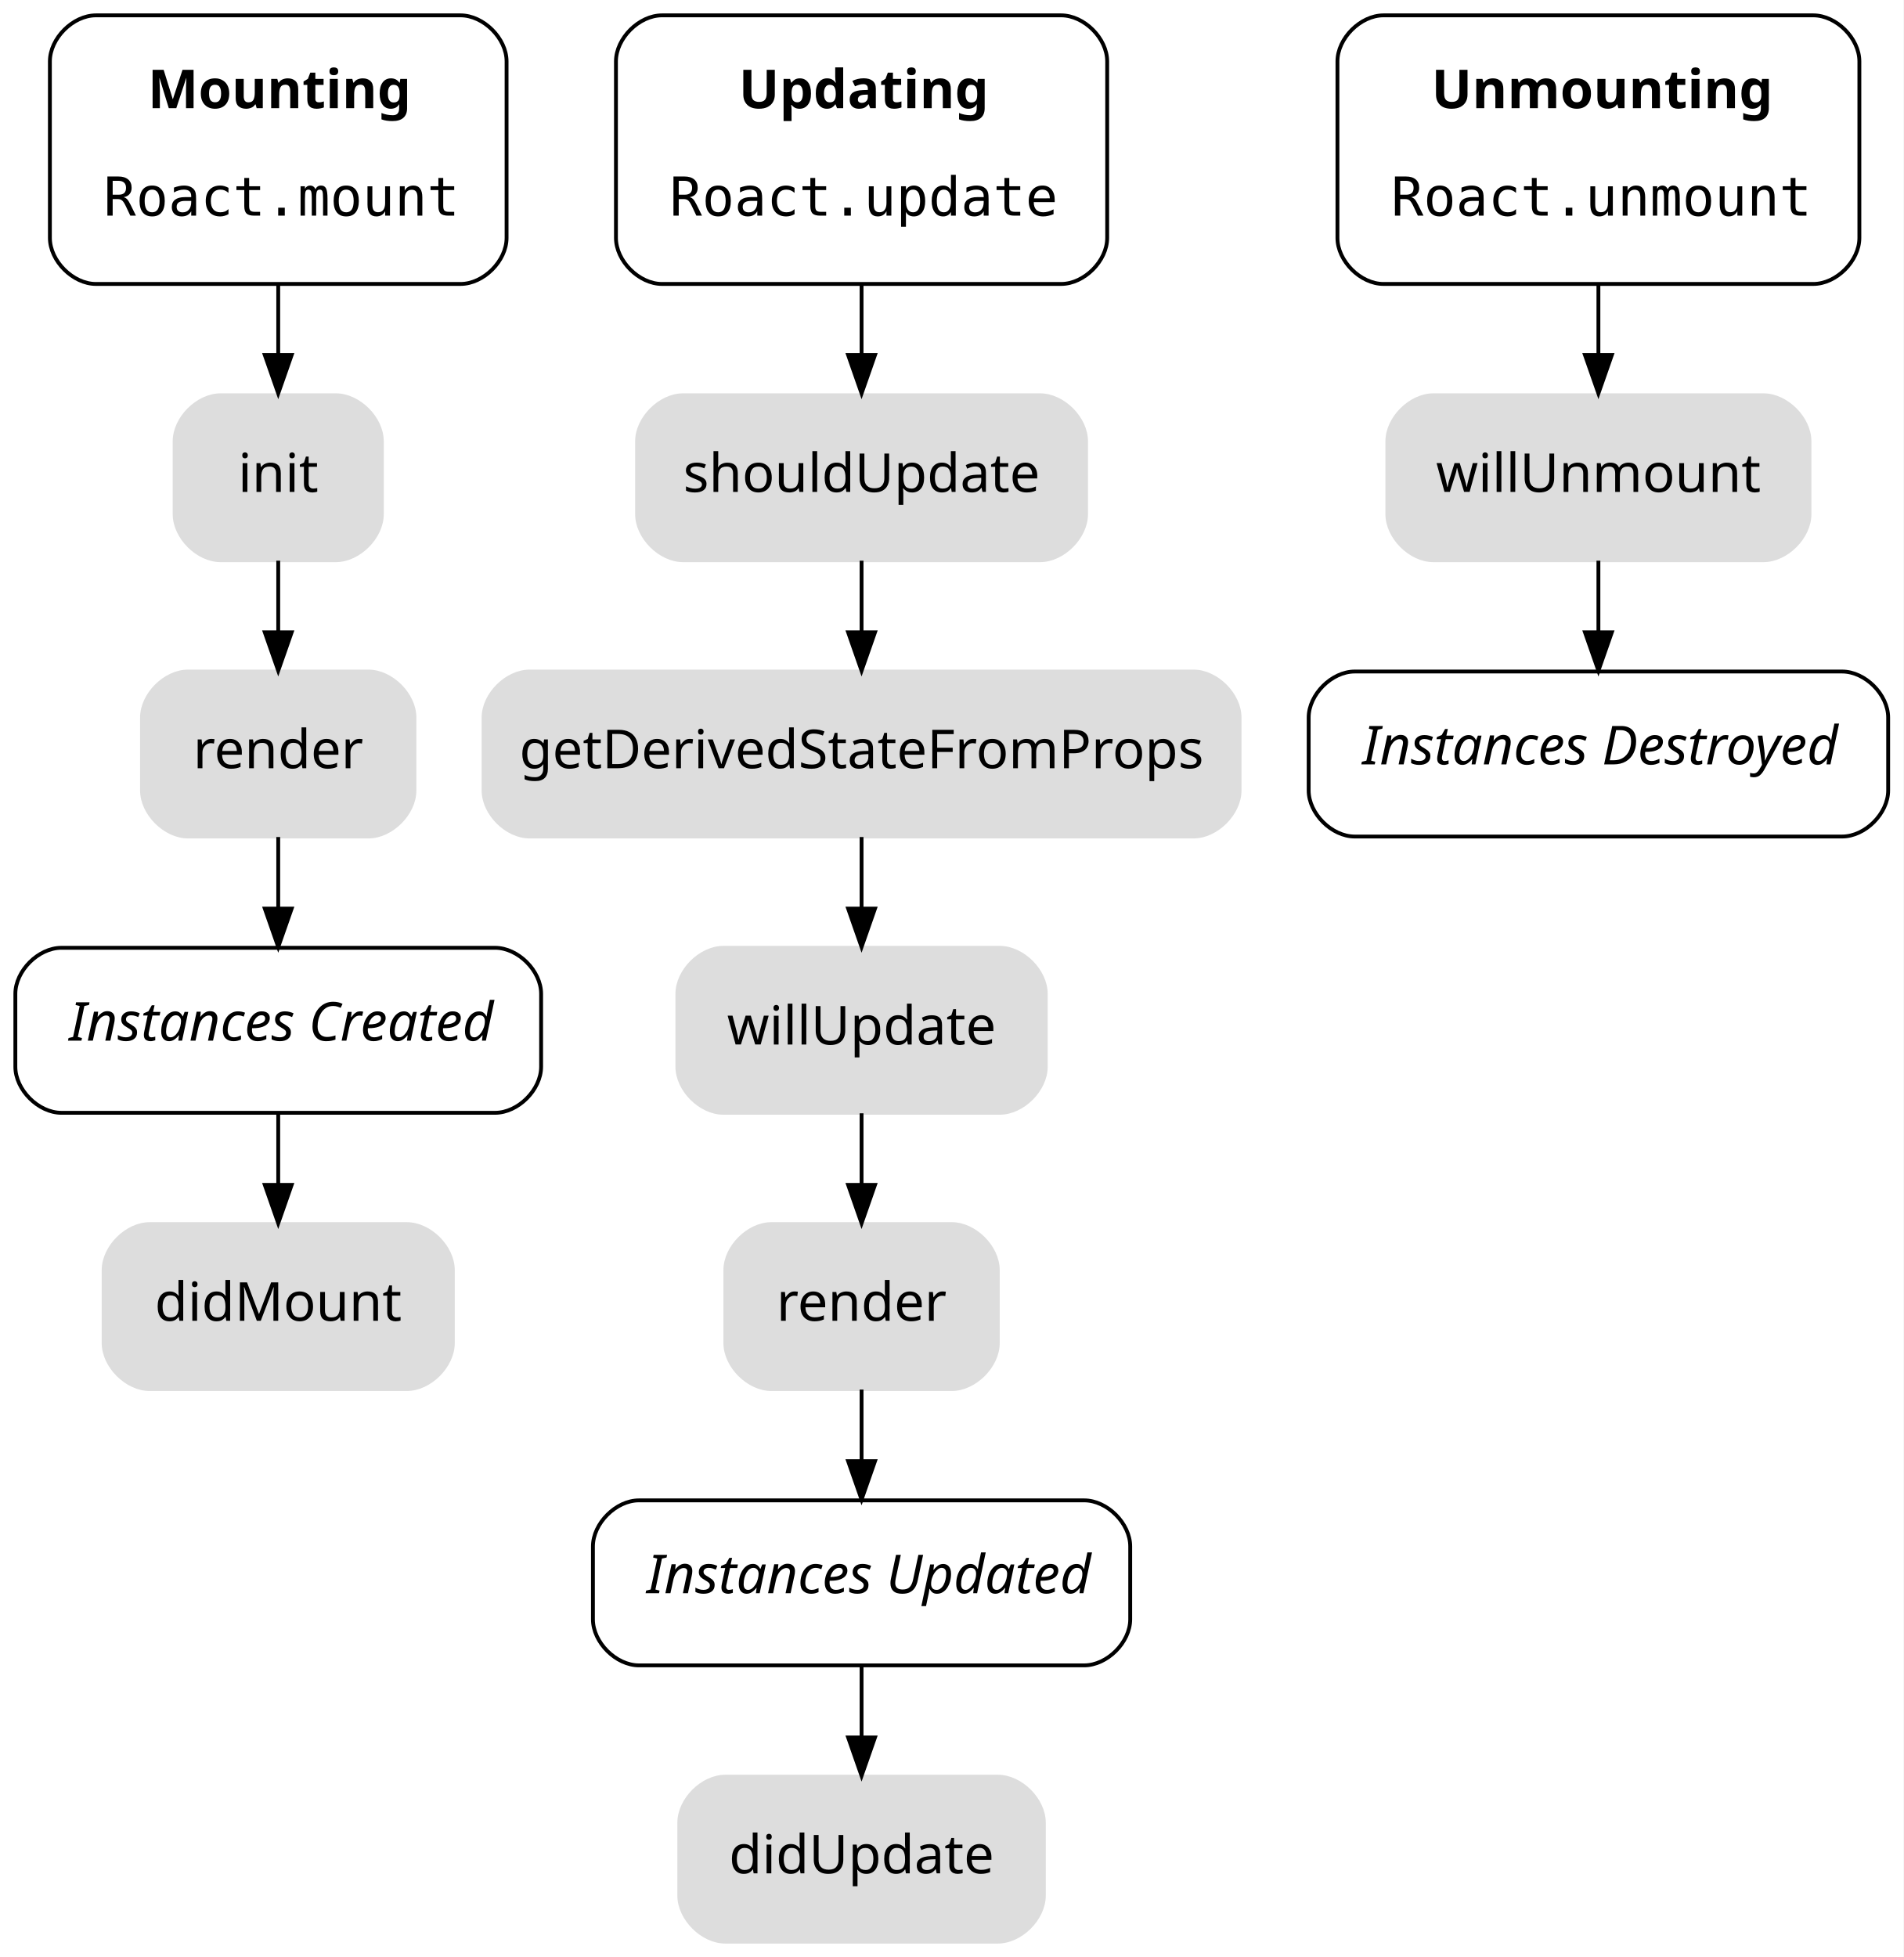
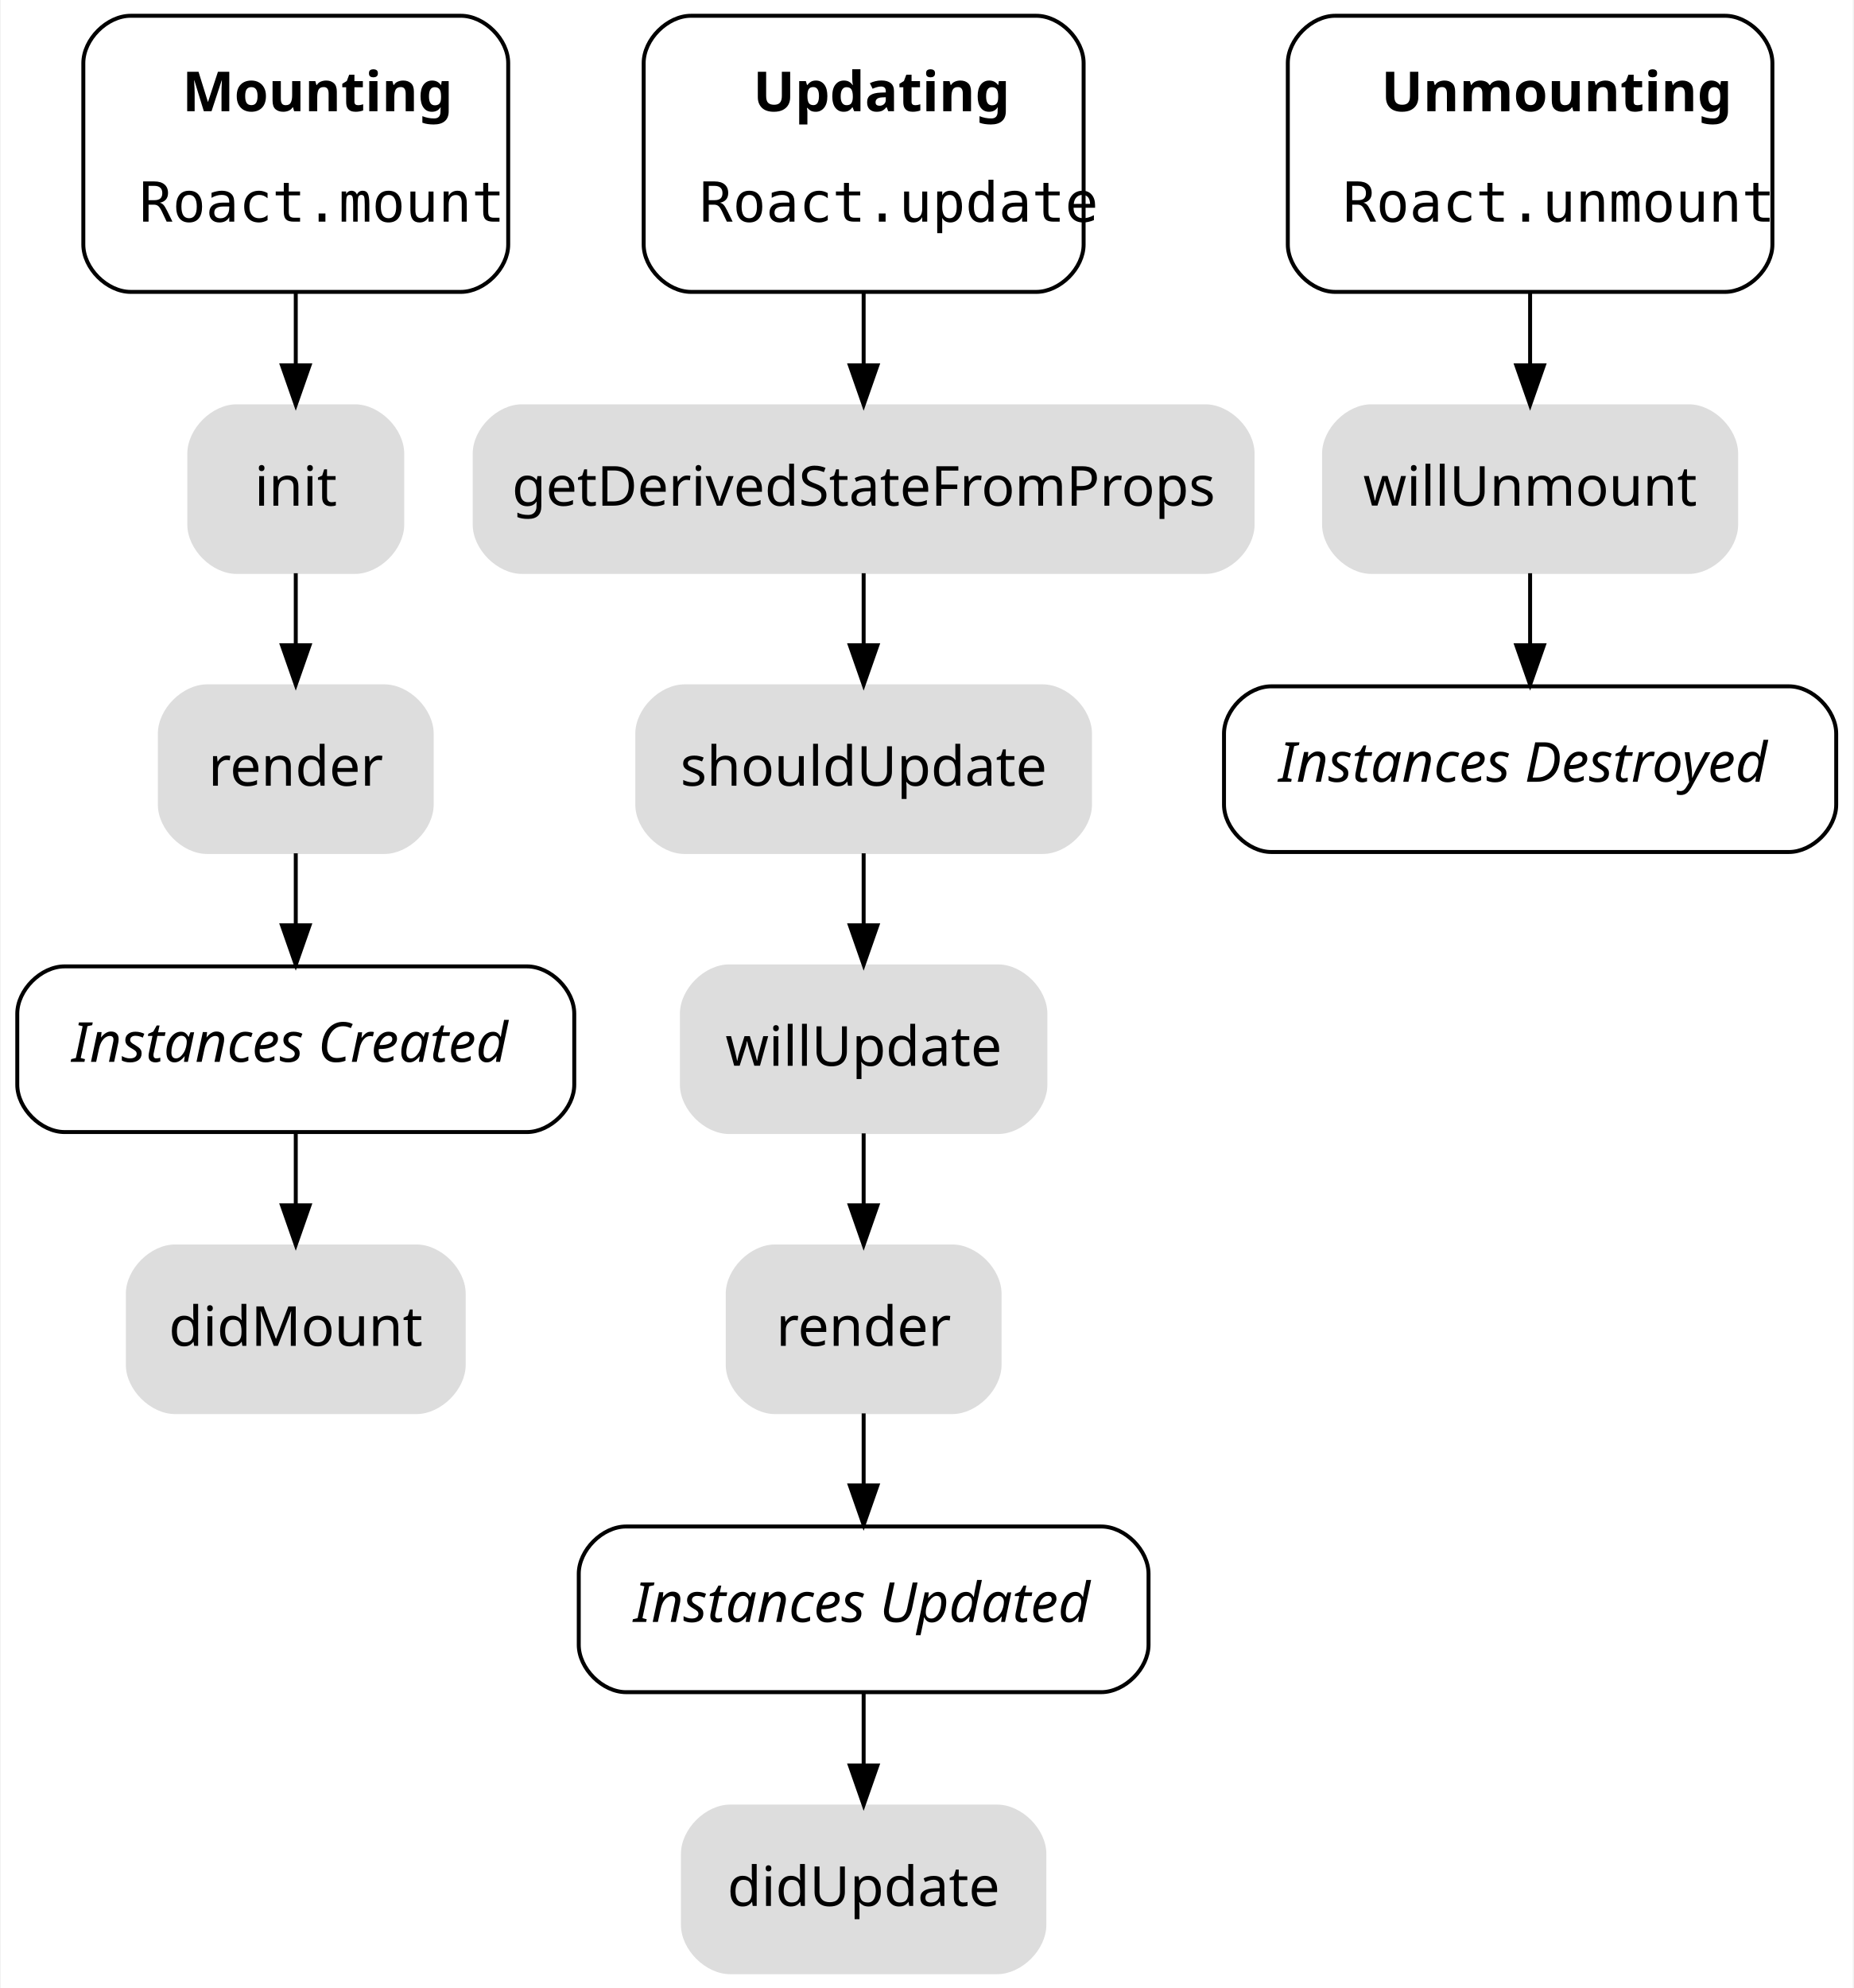
- <svg xmlns="http://www.w3.org/2000/svg" width="496pt" height="510pt" viewBox="0.00 0.00 496.00 510.00">
-   <g id="graph0" class="graph" transform="scale(1 1) rotate(0) translate(4 506)">
-     <polygon fill="white" stroke="none" points="-4,4 -4,-506 492,-506 492,4 -4,4" />
+ <svg xmlns="http://www.w3.org/2000/svg" width="470pt" height="504pt" viewBox="0.00 0.00 469.62 504.00">
+   <g id="graph0" class="graph" transform="scale(1 1) rotate(0) translate(4 500)">
+     <polygon fill="white" stroke="transparent" points="-4,4 -4,-500 465.62,-500 465.62,4 -4,4" />
    <g id="node1" class="node">
-       <path fill="#dddddd" stroke="#dddddd" d="M92,-331C92,-331 45,-331 45,-331 39,-331 33,-325 33,-319 33,-319 33,-300 33,-300 33,-294 39,-288 45,-288 45,-288 92,-288 92,-288 98,-288 104,-294 104,-300 104,-300 104,-319 104,-319 104,-325 98,-331 92,-331" />
-       <text text-anchor="middle" x="68.5" y="-305.8" font-family="Segoe UI" font-size="14.00">render</text>
+       <path fill="#dddddd" stroke="#dddddd" d="M93.28,-326C93.28,-326 48.34,-326 48.34,-326 42.34,-326 36.34,-320 36.34,-314 36.34,-314 36.34,-296 36.34,-296 36.34,-290 42.34,-284 48.34,-284 48.34,-284 93.28,-284 93.28,-284 99.28,-284 105.28,-290 105.28,-296 105.28,-296 105.28,-314 105.28,-314 105.28,-320 99.28,-326 93.28,-326" />
+       <text text-anchor="middle" x="70.81" y="-300.8" font-family="Segoe UI" font-size="14.00">render</text>
    </g>
    <g id="node2" class="node">
-       <path fill="none" stroke="#000000" d="M125,-259C125,-259 12,-259 12,-259 6,-259 0,-253 0,-247 0,-247 0,-228 0,-228 0,-222 6,-216 12,-216 12,-216 125,-216 125,-216 131,-216 137,-222 137,-228 137,-228 137,-247 137,-247 137,-253 131,-259 125,-259" />
-       <text text-anchor="start" x="14" y="-234.8" font-family="Segoe UI" font-style="italic" font-size="14.00">Instances Created</text>
+       <path fill="none" stroke="#000000" d="M129.43,-255C129.43,-255 12.19,-255 12.19,-255 6.19,-255 0.19,-249 0.19,-243 0.19,-243 0.19,-225 0.19,-225 0.19,-219 6.19,-213 12.19,-213 12.19,-213 129.43,-213 129.43,-213 135.43,-213 141.43,-219 141.43,-225 141.43,-225 141.43,-243 141.43,-243 141.43,-249 135.43,-255 129.43,-255" />
+       <text text-anchor="start" x="14" y="-230.8" font-family="Segoe UI" font-style="italic" font-size="14.00">Instances Created</text>
    </g>
    <g id="edge3" class="edge">
-       <path fill="none" stroke="black" d="M68.5,-287.876C68.5,-282.089 68.5,-275.667 68.5,-269.421" />
-       <polygon fill="black" stroke="black" points="72,-269.218 68.5,-259.218 65,-269.218 72,-269.218" />
+       <path fill="none" stroke="black" d="M70.81,-283.67C70.81,-277.97 70.81,-271.64 70.81,-265.48" />
+       <polygon fill="black" stroke="black" points="74.31,-265.42 70.81,-255.42 67.31,-265.42 74.31,-265.42" />
    </g>
    <g id="node5" class="node">
-       <path fill="#dddddd" stroke="#dddddd" d="M102,-187C102,-187 35,-187 35,-187 29,-187 23,-181 23,-175 23,-175 23,-156 23,-156 23,-150 29,-144 35,-144 35,-144 102,-144 102,-144 108,-144 114,-150 114,-156 114,-156 114,-175 114,-175 114,-181 108,-187 102,-187" />
-       <text text-anchor="middle" x="68.5" y="-161.8" font-family="Segoe UI" font-size="14.00">didMount</text>
+       <path fill="#dddddd" stroke="#dddddd" d="M101.4,-184C101.4,-184 40.22,-184 40.22,-184 34.22,-184 28.22,-178 28.22,-172 28.22,-172 28.22,-154 28.22,-154 28.22,-148 34.22,-142 40.22,-142 40.22,-142 101.4,-142 101.4,-142 107.4,-142 113.4,-148 113.4,-154 113.4,-154 113.4,-172 113.4,-172 113.4,-178 107.4,-184 101.4,-184" />
+       <text text-anchor="middle" x="70.81" y="-158.8" font-family="Segoe UI" font-size="14.00">didMount</text>
    </g>
    <g id="edge4" class="edge">
-       <path fill="none" stroke="black" d="M68.5,-215.876C68.5,-210.089 68.5,-203.667 68.5,-197.421" />
-       <polygon fill="black" stroke="black" points="72,-197.218 68.5,-187.218 65,-197.218 72,-197.218" />
+       <path fill="none" stroke="black" d="M70.81,-212.67C70.81,-206.97 70.81,-200.64 70.81,-194.48" />
+       <polygon fill="black" stroke="black" points="74.31,-194.42 70.81,-184.42 67.31,-194.42 74.31,-194.42" />
    </g>
    <g id="node3" class="node">
-       <path fill="none" stroke="#000000" d="M116,-502C116,-502 21,-502 21,-502 15,-502 9,-496 9,-490 9,-490 9,-444 9,-444 9,-438 15,-432 21,-432 21,-432 116,-432 116,-432 122,-432 128,-438 128,-444 128,-444 128,-490 128,-490 128,-496 122,-502 116,-502" />
-       <text text-anchor="start" x="34.5" y="-477.8" font-family="Segoe UI" font-weight="bold" font-size="14.00">Mounting</text>
-       <text text-anchor="start" x="23" y="-449.8" font-family="monospace" font-size="14.00">Roact.mount</text>
+       <path fill="none" stroke="#000000" d="M112.68,-496C112.68,-496 28.94,-496 28.94,-496 22.94,-496 16.94,-490 16.94,-484 16.94,-484 16.94,-438 16.94,-438 16.94,-432 22.94,-426 28.94,-426 28.94,-426 112.68,-426 112.68,-426 118.68,-426 124.68,-432 124.68,-438 124.68,-438 124.68,-484 124.68,-484 124.68,-490 118.68,-496 112.68,-496" />
+       <text text-anchor="start" x="42.01" y="-471.8" font-family="Segoe UI" font-weight="bold" font-size="14.00">Mounting</text>
+       <text text-anchor="start" x="31.12" y="-443.8" font-family="monospace" font-size="14.00">Roact.mount</text>
    </g>
    <g id="node4" class="node">
-       <path fill="#dddddd" stroke="#dddddd" d="M83.5,-403C83.5,-403 53.5,-403 53.5,-403 47.5,-403 41.5,-397 41.5,-391 41.5,-391 41.5,-372 41.5,-372 41.5,-366 47.5,-360 53.5,-360 53.5,-360 83.5,-360 83.5,-360 89.5,-360 95.5,-366 95.5,-372 95.5,-372 95.5,-391 95.5,-391 95.5,-397 89.5,-403 83.5,-403" />
-       <text text-anchor="middle" x="68.5" y="-377.8" font-family="Segoe UI" font-size="14.00">init</text>
+       <path fill="#dddddd" stroke="#dddddd" d="M85.81,-397C85.81,-397 55.81,-397 55.81,-397 49.81,-397 43.81,-391 43.81,-385 43.81,-385 43.81,-367 43.81,-367 43.81,-361 49.81,-355 55.81,-355 55.81,-355 85.81,-355 85.81,-355 91.81,-355 97.81,-361 97.81,-367 97.81,-367 97.81,-385 97.81,-385 97.81,-391 91.81,-397 85.81,-397" />
+       <text text-anchor="middle" x="70.81" y="-371.8" font-family="Segoe UI" font-size="14.00">init</text>
    </g>
    <g id="edge1" class="edge">
-       <path fill="none" stroke="black" d="M68.5,-431.555C68.5,-425.603 68.5,-419.446 68.5,-413.589" />
-       <polygon fill="black" stroke="black" points="72,-413.48 68.5,-403.48 65,-413.48 72,-413.48" />
+       <path fill="none" stroke="black" d="M70.81,-425.76C70.81,-419.73 70.81,-413.49 70.81,-407.57" />
+       <polygon fill="black" stroke="black" points="74.31,-407.38 70.81,-397.38 67.31,-407.38 74.31,-407.38" />
    </g>
    <g id="edge2" class="edge">
-       <path fill="none" stroke="black" d="M68.5,-359.876C68.5,-354.089 68.5,-347.667 68.5,-341.421" />
-       <polygon fill="black" stroke="black" points="72,-341.218 68.5,-331.218 65,-341.218 72,-341.218" />
+       <path fill="none" stroke="black" d="M70.81,-354.67C70.81,-348.97 70.81,-342.64 70.81,-336.48" />
+       <polygon fill="black" stroke="black" points="74.31,-336.42 70.81,-326.42 67.31,-336.42 74.31,-336.42" />
    </g>
    <g id="node6" class="node">
-       <path fill="none" stroke="#000000" d="M278.5,-115C278.5,-115 162.5,-115 162.5,-115 156.5,-115 150.5,-109 150.5,-103 150.5,-103 150.5,-84 150.5,-84 150.5,-78 156.5,-72 162.5,-72 162.5,-72 278.5,-72 278.5,-72 284.5,-72 290.5,-78 290.5,-84 290.5,-84 290.5,-103 290.5,-103 290.5,-109 284.5,-115 278.5,-115" />
-       <text text-anchor="start" x="164.5" y="-90.8" font-family="Segoe UI" font-style="italic" font-size="14.00">Instances Updated</text>
+       <path fill="none" stroke="#000000" d="M275.05,-113C275.05,-113 154.57,-113 154.57,-113 148.57,-113 142.57,-107 142.57,-101 142.57,-101 142.57,-83 142.57,-83 142.57,-77 148.57,-71 154.57,-71 154.57,-71 275.05,-71 275.05,-71 281.05,-71 287.05,-77 287.05,-83 287.05,-83 287.05,-101 287.05,-101 287.05,-107 281.05,-113 275.05,-113" />
+       <text text-anchor="start" x="156.44" y="-88.8" font-family="Segoe UI" font-style="italic" font-size="14.00">Instances Updated</text>
    </g>
    <g id="node12" class="node">
-       <path fill="#dddddd" stroke="#dddddd" d="M256,-43C256,-43 185,-43 185,-43 179,-43 173,-37 173,-31 173,-31 173,-12 173,-12 173,-6 179,-0 185,-0 185,-0 256,-0 256,-0 262,-0 268,-6 268,-12 268,-12 268,-31 268,-31 268,-37 262,-43 256,-43" />
-       <text text-anchor="middle" x="220.5" y="-17.8" font-family="Segoe UI" font-size="14.00">didUpdate</text>
+       <path fill="#dddddd" stroke="#dddddd" d="M248.64,-42C248.64,-42 180.98,-42 180.98,-42 174.98,-42 168.98,-36 168.98,-30 168.98,-30 168.98,-12 168.98,-12 168.98,-6 174.98,0 180.98,0 180.98,0 248.64,0 248.64,0 254.64,0 260.64,-6 260.64,-12 260.64,-12 260.64,-30 260.64,-30 260.64,-36 254.64,-42 248.64,-42" />
+       <text text-anchor="middle" x="214.81" y="-16.8" font-family="Segoe UI" font-size="14.00">didUpdate</text>
    </g>
    <g id="edge10" class="edge">
-       <path fill="none" stroke="black" d="M220.5,-71.876C220.5,-66.089 220.5,-59.667 220.5,-53.421" />
-       <polygon fill="black" stroke="black" points="224,-53.218 220.5,-43.218 217,-53.218 224,-53.218" />
+       <path fill="none" stroke="black" d="M214.81,-70.67C214.81,-64.97 214.81,-58.64 214.81,-52.48" />
+       <polygon fill="black" stroke="black" points="218.31,-52.42 214.81,-42.42 211.31,-52.42 218.31,-52.42" />
    </g>
    <g id="node7" class="node">
-       <path fill="none" stroke="#000000" d="M272.5,-502C272.5,-502 168.5,-502 168.5,-502 162.5,-502 156.5,-496 156.5,-490 156.5,-490 156.5,-444 156.5,-444 156.5,-438 162.5,-432 168.5,-432 168.5,-432 272.5,-432 272.5,-432 278.5,-432 284.5,-438 284.5,-444 284.5,-444 284.5,-490 284.5,-490 284.5,-496 278.5,-502 272.5,-502" />
-       <text text-anchor="start" x="188.5" y="-477.8" font-family="Segoe UI" font-weight="bold" font-size="14.00">Updating</text>
-       <text text-anchor="start" x="170.5" y="-449.8" font-family="monospace" font-size="14.00">Roact.update</text>
+       <path fill="none" stroke="#000000" d="M258.59,-496C258.59,-496 171.03,-496 171.03,-496 165.03,-496 159.03,-490 159.03,-484 159.03,-484 159.03,-438 159.03,-438 159.03,-432 165.03,-426 171.03,-426 171.03,-426 258.59,-426 258.59,-426 264.59,-426 270.59,-432 270.59,-438 270.59,-438 270.59,-484 270.59,-484 270.59,-490 264.59,-496 258.59,-496" />
+       <text text-anchor="start" x="186.79" y="-471.8" font-family="Segoe UI" font-weight="bold" font-size="14.00">Updating</text>
+       <text text-anchor="start" x="173.17" y="-443.8" font-family="monospace" font-size="14.00">Roact.update</text>
    </g>
    <g id="node8" class="node">
-       <path fill="#dddddd" stroke="#dddddd" d="M267,-403C267,-403 174,-403 174,-403 168,-403 162,-397 162,-391 162,-391 162,-372 162,-372 162,-366 168,-360 174,-360 174,-360 267,-360 267,-360 273,-360 279,-366 279,-372 279,-372 279,-391 279,-391 279,-397 273,-403 267,-403" />
-       <text text-anchor="middle" x="220.5" y="-377.8" font-family="Segoe UI" font-size="14.00">shouldUpdate</text>
+       <path fill="#dddddd" stroke="#dddddd" d="M301.44,-397C301.44,-397 128.18,-397 128.18,-397 122.18,-397 116.18,-391 116.18,-385 116.18,-385 116.18,-367 116.18,-367 116.18,-361 122.18,-355 128.18,-355 128.18,-355 301.44,-355 301.44,-355 307.44,-355 313.44,-361 313.44,-367 313.44,-367 313.44,-385 313.44,-385 313.44,-391 307.44,-397 301.44,-397" />
+       <text text-anchor="middle" x="214.81" y="-371.8" font-family="Segoe UI" font-size="14.00">getDerivedStateFromProps</text>
    </g>
    <g id="edge5" class="edge">
-       <path fill="none" stroke="black" d="M220.5,-431.555C220.5,-425.603 220.5,-419.446 220.5,-413.589" />
-       <polygon fill="black" stroke="black" points="224,-413.48 220.5,-403.48 217,-413.48 224,-413.48" />
+       <path fill="none" stroke="black" d="M214.81,-425.76C214.81,-419.73 214.81,-413.49 214.81,-407.57" />
+       <polygon fill="black" stroke="black" points="218.31,-407.38 214.81,-397.38 211.31,-407.38 218.31,-407.38" />
    </g>
    <g id="node9" class="node">
-       <path fill="#dddddd" stroke="#dddddd" d="M307,-331C307,-331 134,-331 134,-331 128,-331 122,-325 122,-319 122,-319 122,-300 122,-300 122,-294 128,-288 134,-288 134,-288 307,-288 307,-288 313,-288 319,-294 319,-300 319,-300 319,-319 319,-319 319,-325 313,-331 307,-331" />
-       <text text-anchor="middle" x="220.5" y="-305.8" font-family="Segoe UI" font-size="14.00">getDerivedStateFromProps</text>
+       <path fill="#dddddd" stroke="#dddddd" d="M260.21,-326C260.21,-326 169.41,-326 169.41,-326 163.41,-326 157.41,-320 157.41,-314 157.41,-314 157.41,-296 157.41,-296 157.41,-290 163.41,-284 169.41,-284 169.41,-284 260.21,-284 260.21,-284 266.21,-284 272.21,-290 272.21,-296 272.21,-296 272.21,-314 272.21,-314 272.21,-320 266.21,-326 260.21,-326" />
+       <text text-anchor="middle" x="214.81" y="-300.8" font-family="Segoe UI" font-size="14.00">shouldUpdate</text>
    </g>
    <g id="edge6" class="edge">
-       <path fill="none" stroke="black" d="M220.5,-359.876C220.5,-354.089 220.5,-347.667 220.5,-341.421" />
-       <polygon fill="black" stroke="black" points="224,-341.218 220.5,-331.218 217,-341.218 224,-341.218" />
+       <path fill="none" stroke="black" d="M214.81,-354.67C214.81,-348.97 214.81,-342.64 214.81,-336.48" />
+       <polygon fill="black" stroke="black" points="218.31,-336.42 214.81,-326.42 211.31,-336.42 218.31,-336.42" />
    </g>
    <g id="node10" class="node">
-       <path fill="#dddddd" stroke="#dddddd" d="M256.5,-259C256.5,-259 184.5,-259 184.5,-259 178.5,-259 172.5,-253 172.5,-247 172.5,-247 172.5,-228 172.5,-228 172.5,-222 178.5,-216 184.5,-216 184.5,-216 256.5,-216 256.5,-216 262.5,-216 268.5,-222 268.5,-228 268.5,-228 268.5,-247 268.5,-247 268.5,-253 262.5,-259 256.5,-259" />
-       <text text-anchor="middle" x="220.5" y="-233.8" font-family="Segoe UI" font-size="14.00">willUpdate</text>
+       <path fill="#dddddd" stroke="#dddddd" d="M248.9,-255C248.9,-255 180.72,-255 180.72,-255 174.72,-255 168.72,-249 168.72,-243 168.72,-243 168.72,-225 168.72,-225 168.72,-219 174.72,-213 180.72,-213 180.72,-213 248.9,-213 248.9,-213 254.9,-213 260.9,-219 260.9,-225 260.9,-225 260.9,-243 260.9,-243 260.9,-249 254.9,-255 248.9,-255" />
+       <text text-anchor="middle" x="214.81" y="-229.8" font-family="Segoe UI" font-size="14.00">willUpdate</text>
    </g>
    <g id="edge7" class="edge">
-       <path fill="none" stroke="black" d="M220.5,-287.876C220.5,-282.089 220.5,-275.667 220.5,-269.421" />
-       <polygon fill="black" stroke="black" points="224,-269.218 220.5,-259.218 217,-269.218 224,-269.218" />
+       <path fill="none" stroke="black" d="M214.81,-283.67C214.81,-277.97 214.81,-271.64 214.81,-265.48" />
+       <polygon fill="black" stroke="black" points="218.31,-265.42 214.81,-255.42 211.31,-265.42 218.31,-265.42" />
    </g>
    <g id="node11" class="node">
-       <path fill="#dddddd" stroke="#dddddd" d="M244,-187C244,-187 197,-187 197,-187 191,-187 185,-181 185,-175 185,-175 185,-156 185,-156 185,-150 191,-144 197,-144 197,-144 244,-144 244,-144 250,-144 256,-150 256,-156 256,-156 256,-175 256,-175 256,-181 250,-187 244,-187" />
-       <text text-anchor="middle" x="220.5" y="-161.8" font-family="Segoe UI" font-size="14.00">render</text>
+       <path fill="#dddddd" stroke="#dddddd" d="M237.28,-184C237.28,-184 192.34,-184 192.34,-184 186.34,-184 180.34,-178 180.34,-172 180.34,-172 180.34,-154 180.34,-154 180.34,-148 186.34,-142 192.34,-142 192.34,-142 237.28,-142 237.28,-142 243.28,-142 249.28,-148 249.28,-154 249.28,-154 249.28,-172 249.28,-172 249.28,-178 243.28,-184 237.28,-184" />
+       <text text-anchor="middle" x="214.81" y="-158.8" font-family="Segoe UI" font-size="14.00">render</text>
    </g>
    <g id="edge8" class="edge">
-       <path fill="none" stroke="black" d="M220.5,-215.876C220.5,-210.089 220.5,-203.667 220.5,-197.421" />
-       <polygon fill="black" stroke="black" points="224,-197.218 220.5,-187.218 217,-197.218 224,-197.218" />
+       <path fill="none" stroke="black" d="M214.81,-212.67C214.81,-206.97 214.81,-200.64 214.81,-194.48" />
+       <polygon fill="black" stroke="black" points="218.31,-194.42 214.81,-184.42 211.31,-194.42 218.31,-194.42" />
    </g>
    <g id="edge9" class="edge">
-       <path fill="none" stroke="black" d="M220.5,-143.876C220.5,-138.089 220.5,-131.667 220.5,-125.421" />
-       <polygon fill="black" stroke="black" points="224,-125.218 220.5,-115.218 217,-125.218 224,-125.218" />
+       <path fill="none" stroke="black" d="M214.81,-141.67C214.81,-135.97 214.81,-129.64 214.81,-123.48" />
+       <polygon fill="black" stroke="black" points="218.31,-123.42 214.81,-113.42 211.31,-123.42 218.31,-123.42" />
    </g>
    <g id="node13" class="node">
-       <path fill="none" stroke="#000000" d="M476,-331C476,-331 349,-331 349,-331 343,-331 337,-325 337,-319 337,-319 337,-300 337,-300 337,-294 343,-288 349,-288 349,-288 476,-288 476,-288 482,-288 488,-294 488,-300 488,-300 488,-319 488,-319 488,-325 482,-331 476,-331" />
-       <text text-anchor="start" x="351" y="-306.8" font-family="Segoe UI" font-style="italic" font-size="14.00">Instances Destroyed</text>
+       <path fill="none" stroke="#000000" d="M449.43,-326C449.43,-326 318.19,-326 318.19,-326 312.19,-326 306.19,-320 306.19,-314 306.19,-314 306.19,-296 306.19,-296 306.19,-290 312.19,-284 318.19,-284 318.19,-284 449.43,-284 449.43,-284 455.43,-284 461.43,-290 461.43,-296 461.43,-296 461.43,-314 461.43,-314 461.43,-320 455.43,-326 449.43,-326" />
+       <text text-anchor="start" x="320" y="-301.8" font-family="Segoe UI" font-style="italic" font-size="14.00">Instances Destroyed</text>
    </g>
    <g id="node14" class="node">
-       <path fill="none" stroke="#000000" d="M468.5,-502C468.5,-502 356.5,-502 356.5,-502 350.5,-502 344.5,-496 344.5,-490 344.5,-490 344.5,-444 344.5,-444 344.5,-438 350.5,-432 356.5,-432 356.5,-432 468.5,-432 468.5,-432 474.5,-432 480.5,-438 480.5,-444 480.5,-444 480.5,-490 480.5,-490 480.5,-496 474.5,-502 468.5,-502" />
-       <text text-anchor="start" x="369" y="-477.8" font-family="Segoe UI" font-weight="bold" font-size="14.00">Unmounting</text>
-       <text text-anchor="start" x="358.5" y="-449.8" font-family="monospace" font-size="14.00">Roact.unmount</text>
+       <path fill="none" stroke="#000000" d="M433.25,-496C433.25,-496 334.37,-496 334.37,-496 328.37,-496 322.37,-490 322.37,-484 322.37,-484 322.37,-438 322.37,-438 322.37,-432 328.37,-426 334.37,-426 334.37,-426 433.25,-426 433.25,-426 439.25,-426 445.25,-432 445.25,-438 445.25,-438 445.25,-484 445.25,-484 445.25,-490 439.25,-496 433.25,-496" />
+       <text text-anchor="start" x="346.07" y="-471.8" font-family="Segoe UI" font-weight="bold" font-size="14.00">Unmounting</text>
+       <text text-anchor="start" x="336.34" y="-443.8" font-family="monospace" font-size="14.00">Roact.unmount</text>
    </g>
    <g id="node15" class="node">
-       <path fill="#dddddd" stroke="#dddddd" d="M455.5,-403C455.5,-403 369.5,-403 369.5,-403 363.5,-403 357.5,-397 357.5,-391 357.5,-391 357.5,-372 357.5,-372 357.5,-366 363.5,-360 369.5,-360 369.5,-360 455.5,-360 455.5,-360 461.5,-360 467.5,-366 467.5,-372 467.5,-372 467.5,-391 467.5,-391 467.5,-397 461.5,-403 455.5,-403" />
-       <text text-anchor="middle" x="412.5" y="-377.8" font-family="Segoe UI" font-size="14.00">willUnmount</text>
+       <path fill="#dddddd" stroke="#dddddd" d="M424.06,-397C424.06,-397 343.56,-397 343.56,-397 337.56,-397 331.56,-391 331.56,-385 331.56,-385 331.56,-367 331.56,-367 331.56,-361 337.56,-355 343.56,-355 343.56,-355 424.06,-355 424.06,-355 430.06,-355 436.06,-361 436.06,-367 436.06,-367 436.06,-385 436.06,-385 436.06,-391 430.06,-397 424.06,-397" />
+       <text text-anchor="middle" x="383.81" y="-371.8" font-family="Segoe UI" font-size="14.00">willUnmount</text>
    </g>
    <g id="edge11" class="edge">
-       <path fill="none" stroke="black" d="M412.5,-431.555C412.5,-425.603 412.5,-419.446 412.5,-413.589" />
-       <polygon fill="black" stroke="black" points="416,-413.48 412.5,-403.48 409,-413.48 416,-413.48" />
+       <path fill="none" stroke="black" d="M383.81,-425.76C383.81,-419.73 383.81,-413.49 383.81,-407.57" />
+       <polygon fill="black" stroke="black" points="387.31,-407.38 383.81,-397.38 380.31,-407.38 387.31,-407.38" />
    </g>
    <g id="edge12" class="edge">
-       <path fill="none" stroke="black" d="M412.5,-359.876C412.5,-354.089 412.5,-347.667 412.5,-341.421" />
-       <polygon fill="black" stroke="black" points="416,-341.218 412.5,-331.218 409,-341.218 416,-341.218" />
+       <path fill="none" stroke="black" d="M383.81,-354.67C383.81,-348.97 383.81,-342.64 383.81,-336.48" />
+       <polygon fill="black" stroke="black" points="387.31,-336.42 383.81,-326.42 380.31,-336.42 387.31,-336.42" />
    </g>
  </g>
</svg>
